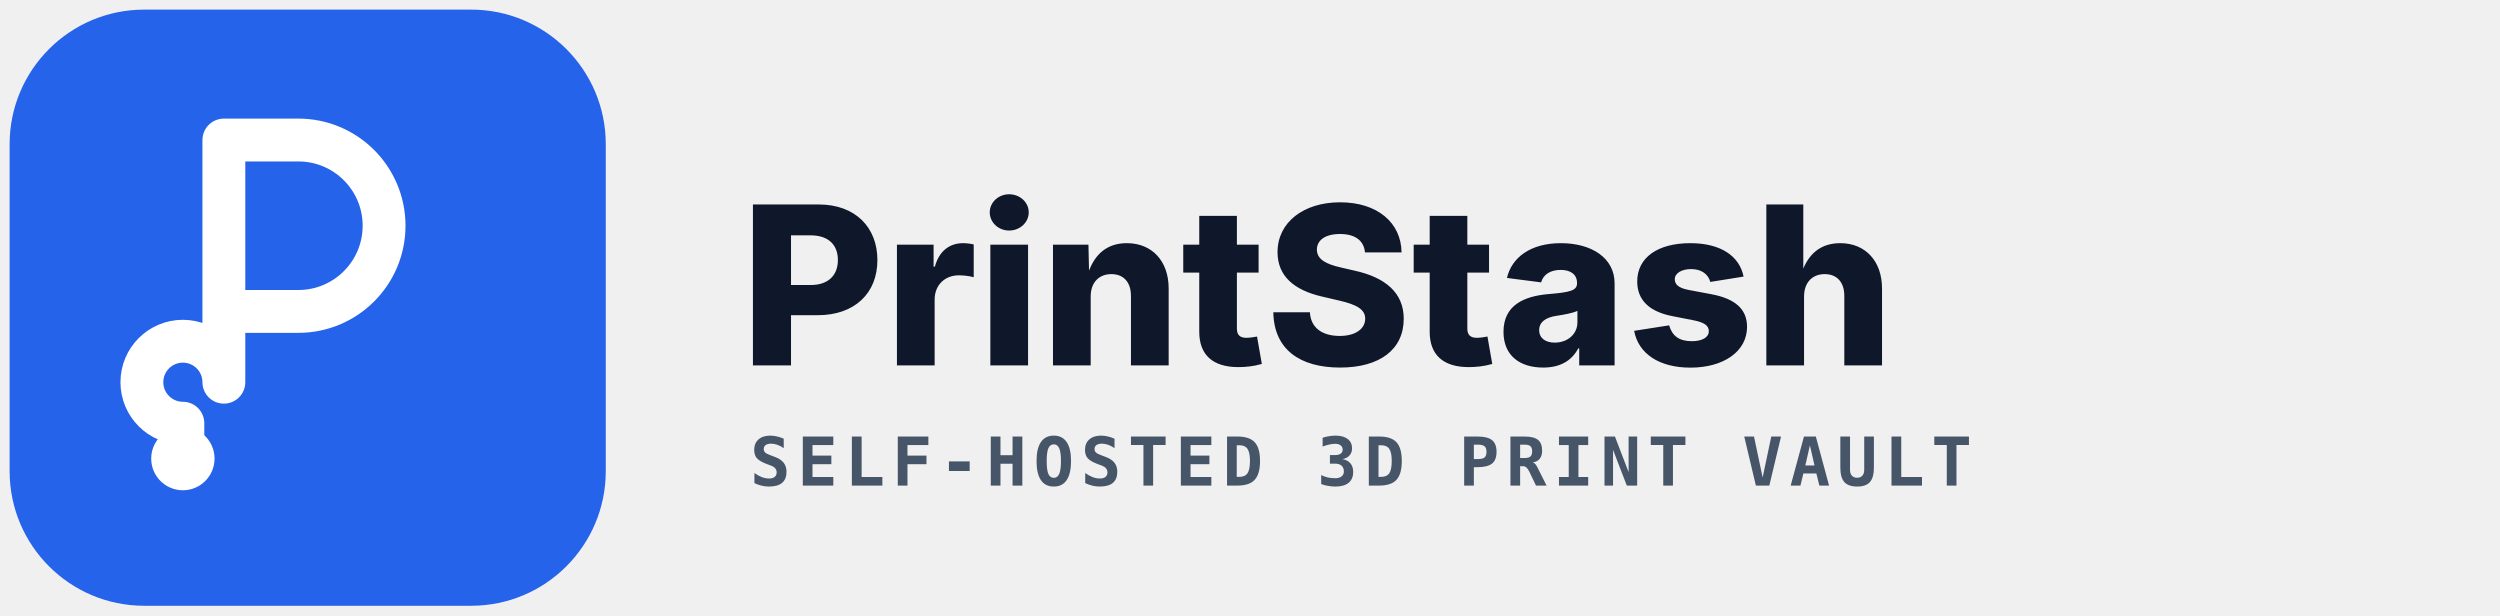
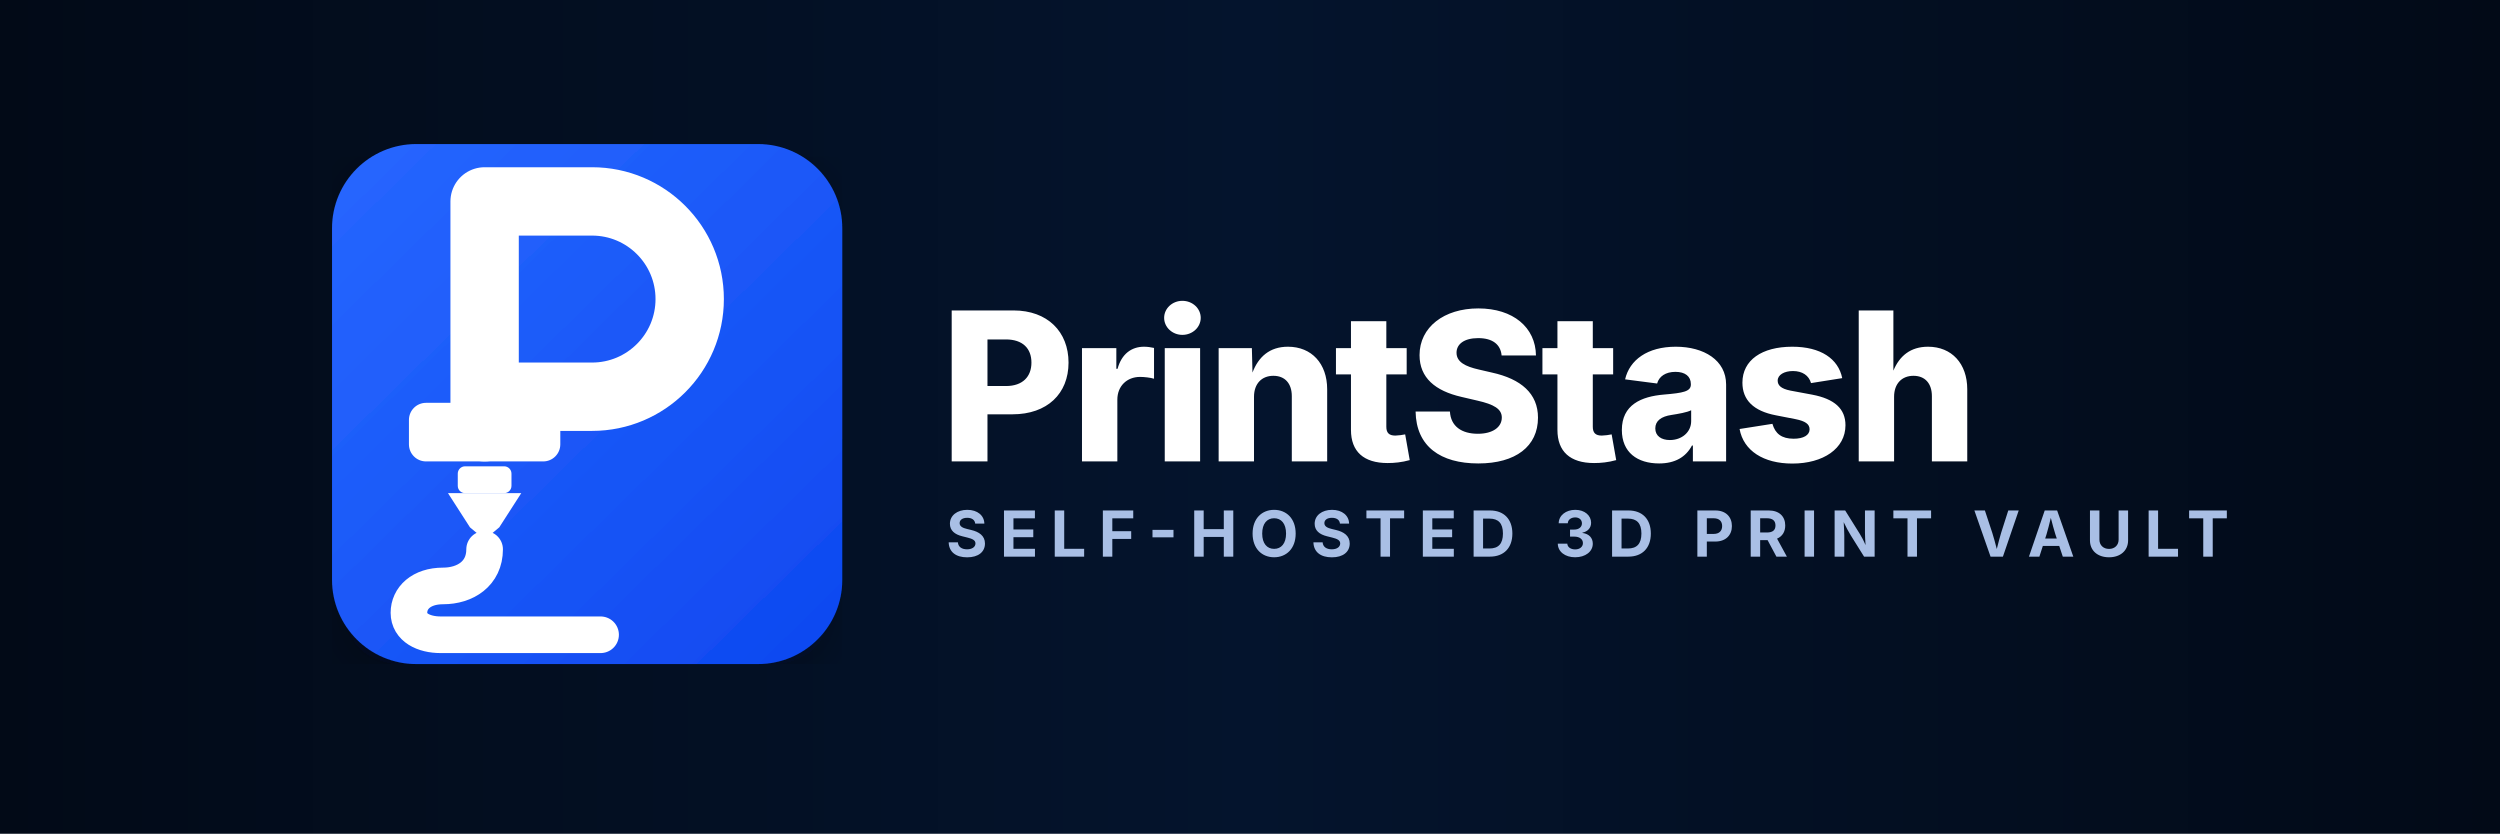
- <svg xmlns="http://www.w3.org/2000/svg" viewBox="0 0 520 128" role="img" aria-labelledby="title desc">
-   <rect x="2" y="2" width="124" height="124" rx="28" fill="#2563eb" />
-   <g transform="translate(2 2) scale(3.875)" fill="none" stroke="#fff" stroke-linecap="round" stroke-linejoin="round">
-     <path d="M9.3 24.1 L9.3 22.2 A2.2 2.2 0 1 1 11.5 20 L11.5 7 H15.5 A4.6 4.6 0 0 1 15.5 16.2 H11.5" stroke-width="2.3" />
-     <circle cx="9.3" cy="24.1" r="1.7" fill="#fff" stroke="none" />
+ <svg xmlns="http://www.w3.org/2000/svg" width="2048" height="683" viewBox="0 0 2048 683" fill="none" role="img" aria-labelledby="title desc">
+   <defs>
+     <linearGradient id="ps-bg" x1="0" y1="0" x2="2048" y2="0" gradientUnits="userSpaceOnUse">
+       <stop offset="0" stop-color="#020A17" />
+       <stop offset="0.5" stop-color="#04142D" />
+       <stop offset="1" stop-color="#020A17" />
+     </linearGradient>
+     <linearGradient id="ps-icon" x1="272" y1="118" x2="690" y2="544" gradientUnits="userSpaceOnUse">
+       <stop offset="0" stop-color="#2767FF" />
+       <stop offset="1" stop-color="#0E48F0" />
+     </linearGradient>
+     <filter id="ps-shadow" x="0" y="0" width="100%" height="100%">
+       <feDropShadow dx="0" dy="10" stdDeviation="20" flood-color="#000814" flood-opacity="0.25" />
+     </filter>
+   </defs>
+   <rect width="2048" height="683" fill="url(#ps-bg)" />
+   <rect x="272" y="118" width="418" height="426" rx="69" fill="url(#ps-icon)" filter="url(#ps-shadow)" />
+   <g stroke="white" stroke-linecap="round" stroke-linejoin="round">
+     <path d="M397 350 V165 H485 A80 80 0 0 1 485 325 H397" stroke-width="56" />
+     <path d="M397 450 C397 470 381 480 363 480 C345 480 335 490 335 502 C335 514 347 520 361 520 H492" stroke-width="30" />
  </g>
-   <text x="154" y="76" fill="#0f172a" font-family="Inter, ui-sans-serif, system-ui, -apple-system, BlinkMacSystemFont, 'Segoe UI', sans-serif" font-size="46" font-weight="800" letter-spacing="0">PrintStash</text>
-   <text x="156" y="101" fill="#475569" font-family="'JetBrains Mono', ui-monospace, SFMono-Regular, Consolas, monospace" font-size="14" font-weight="600" letter-spacing="1.4">SELF-HOSTED 3D PRINT VAULT</text>
+   <rect x="335" y="330" width="124" height="48" rx="14" fill="white" />
+   <rect x="375" y="382" width="44" height="22" rx="6" fill="white" />
+   <path d="M367 404 H427 L409 432 L397 442 L385 432 Z" fill="white" />
+   <text x="770" y="378" fill="white" font-family="Inter, ui-sans-serif, system-ui, -apple-system, BlinkMacSystemFont, 'Segoe UI', sans-serif" font-size="170" font-weight="800" letter-spacing="-4">PrintStash</text>
+   <text x="775" y="456" fill="#A9BFE5" font-family="Inter, ui-sans-serif, system-ui, -apple-system, BlinkMacSystemFont, 'Segoe UI', sans-serif" font-size="52" font-weight="700" letter-spacing="10">SELF-HOSTED 3D PRINT VAULT</text>
</svg>
